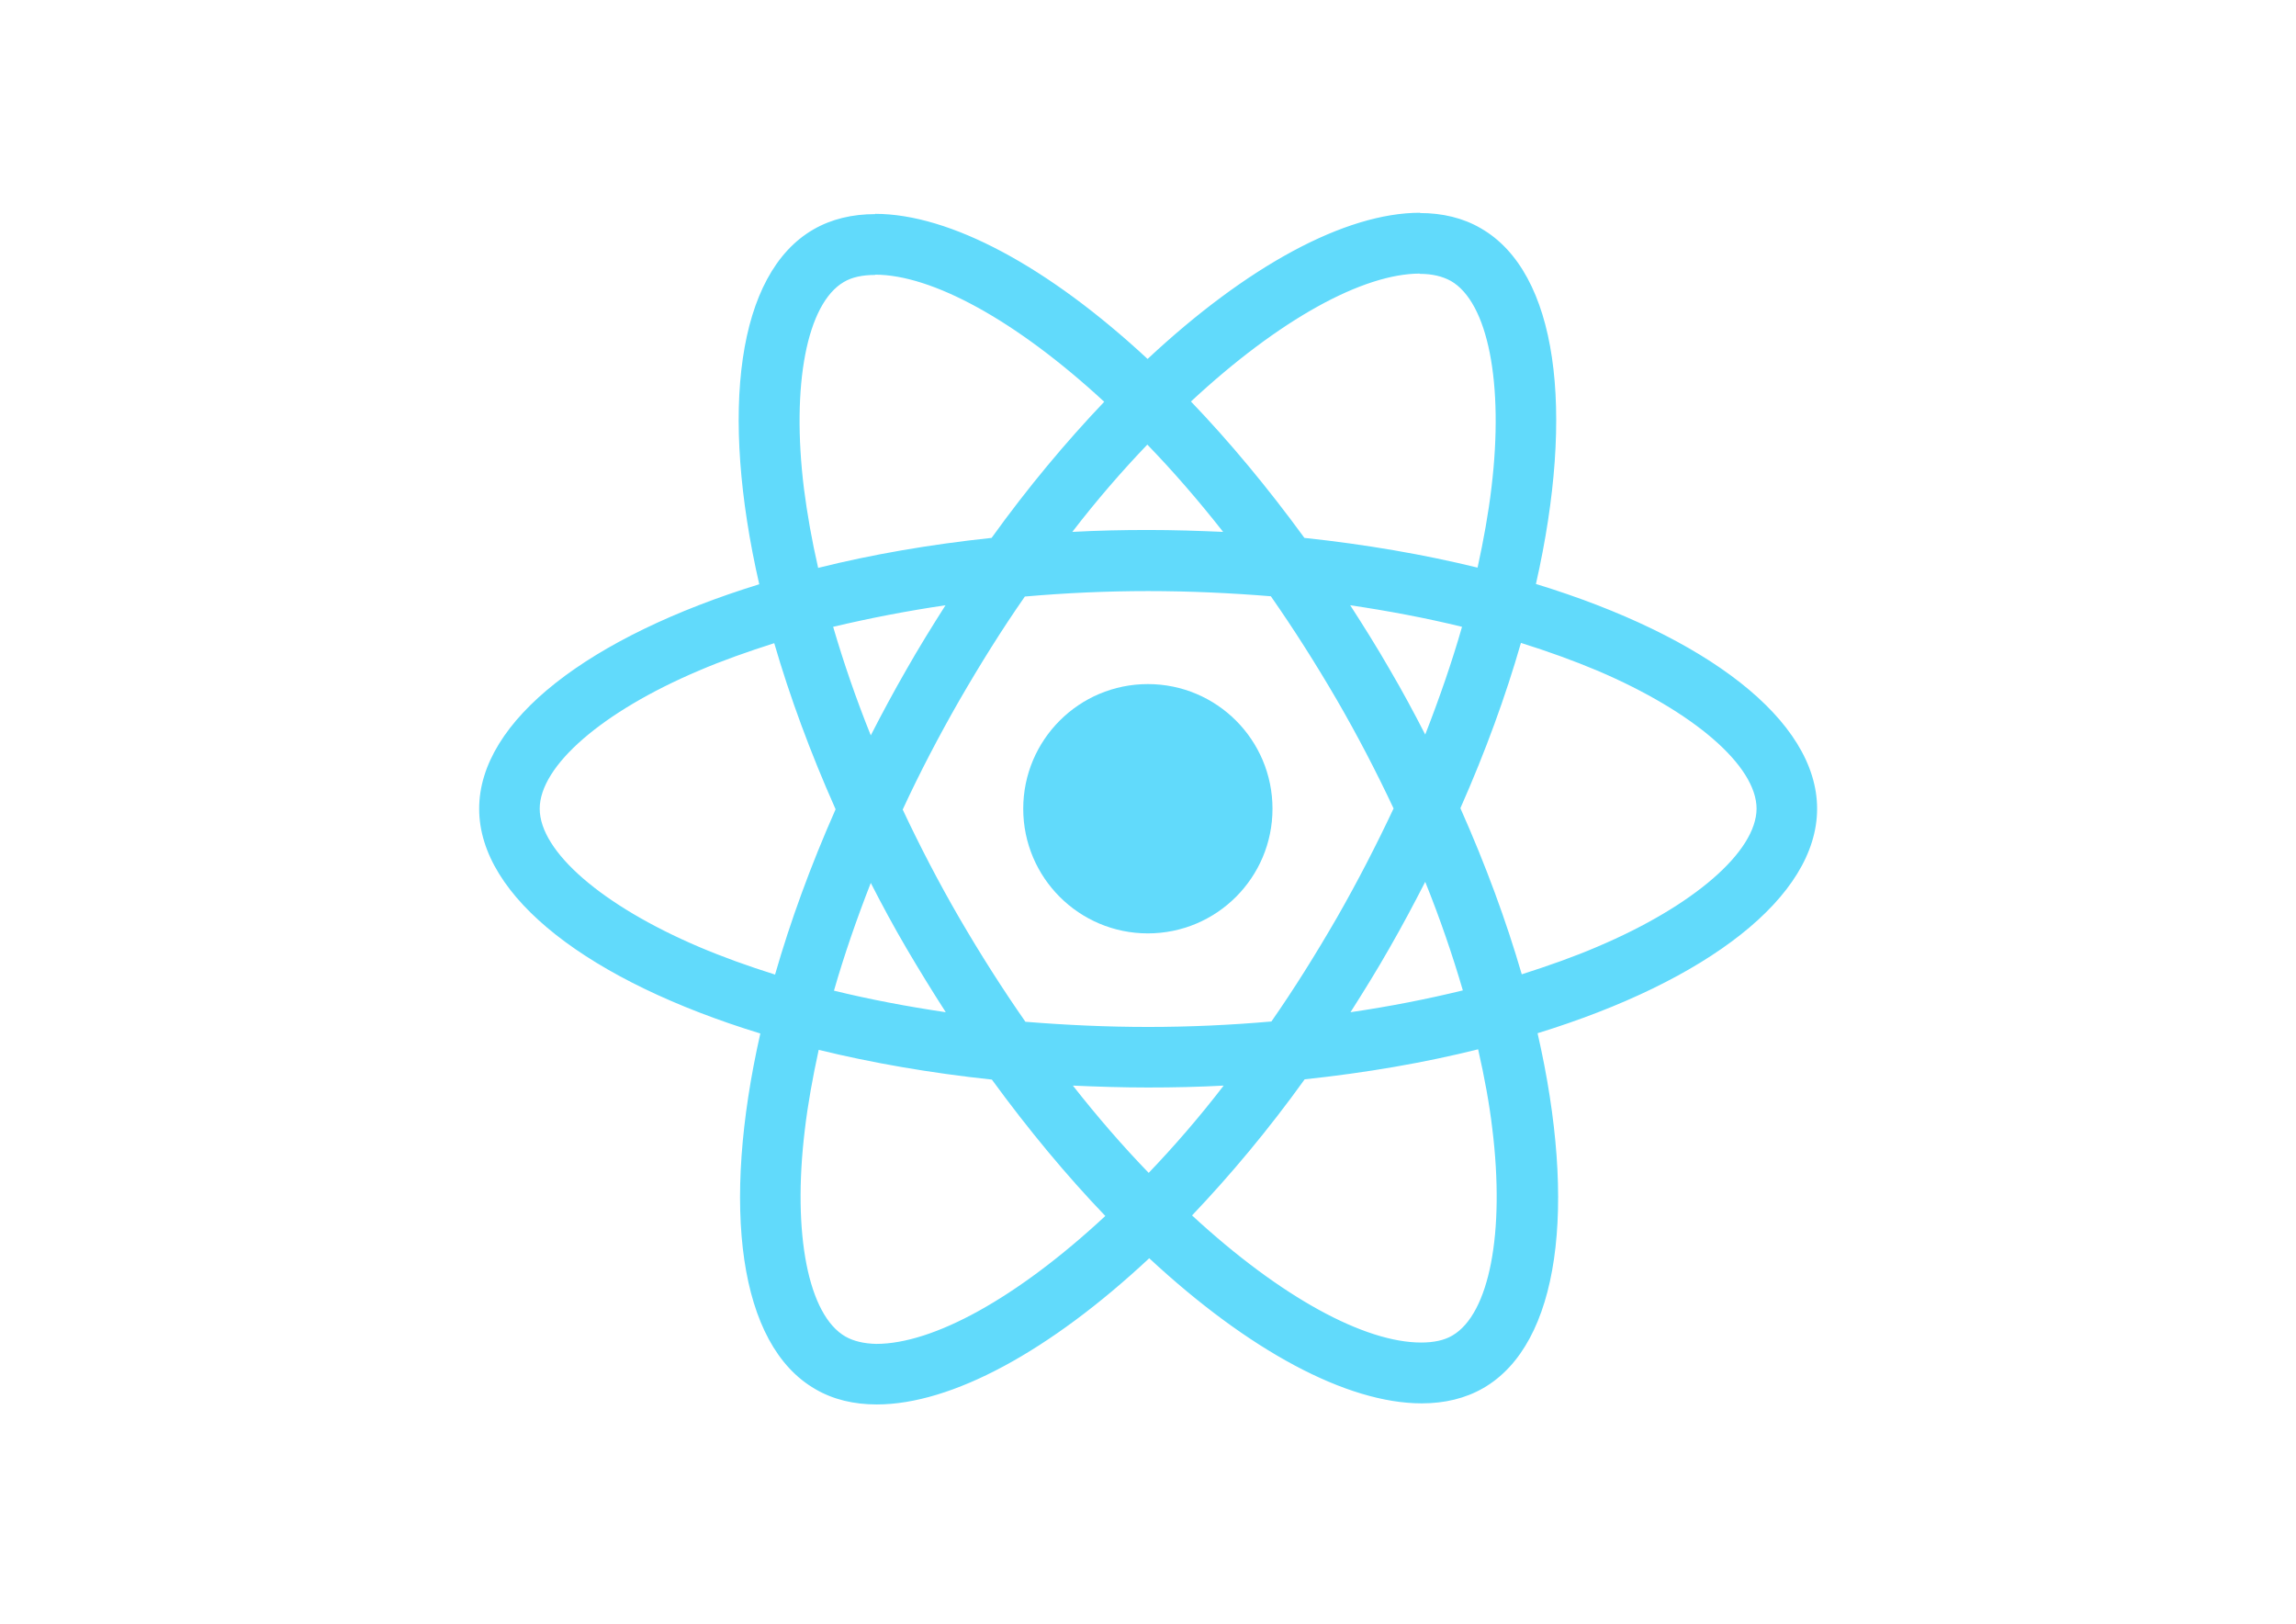
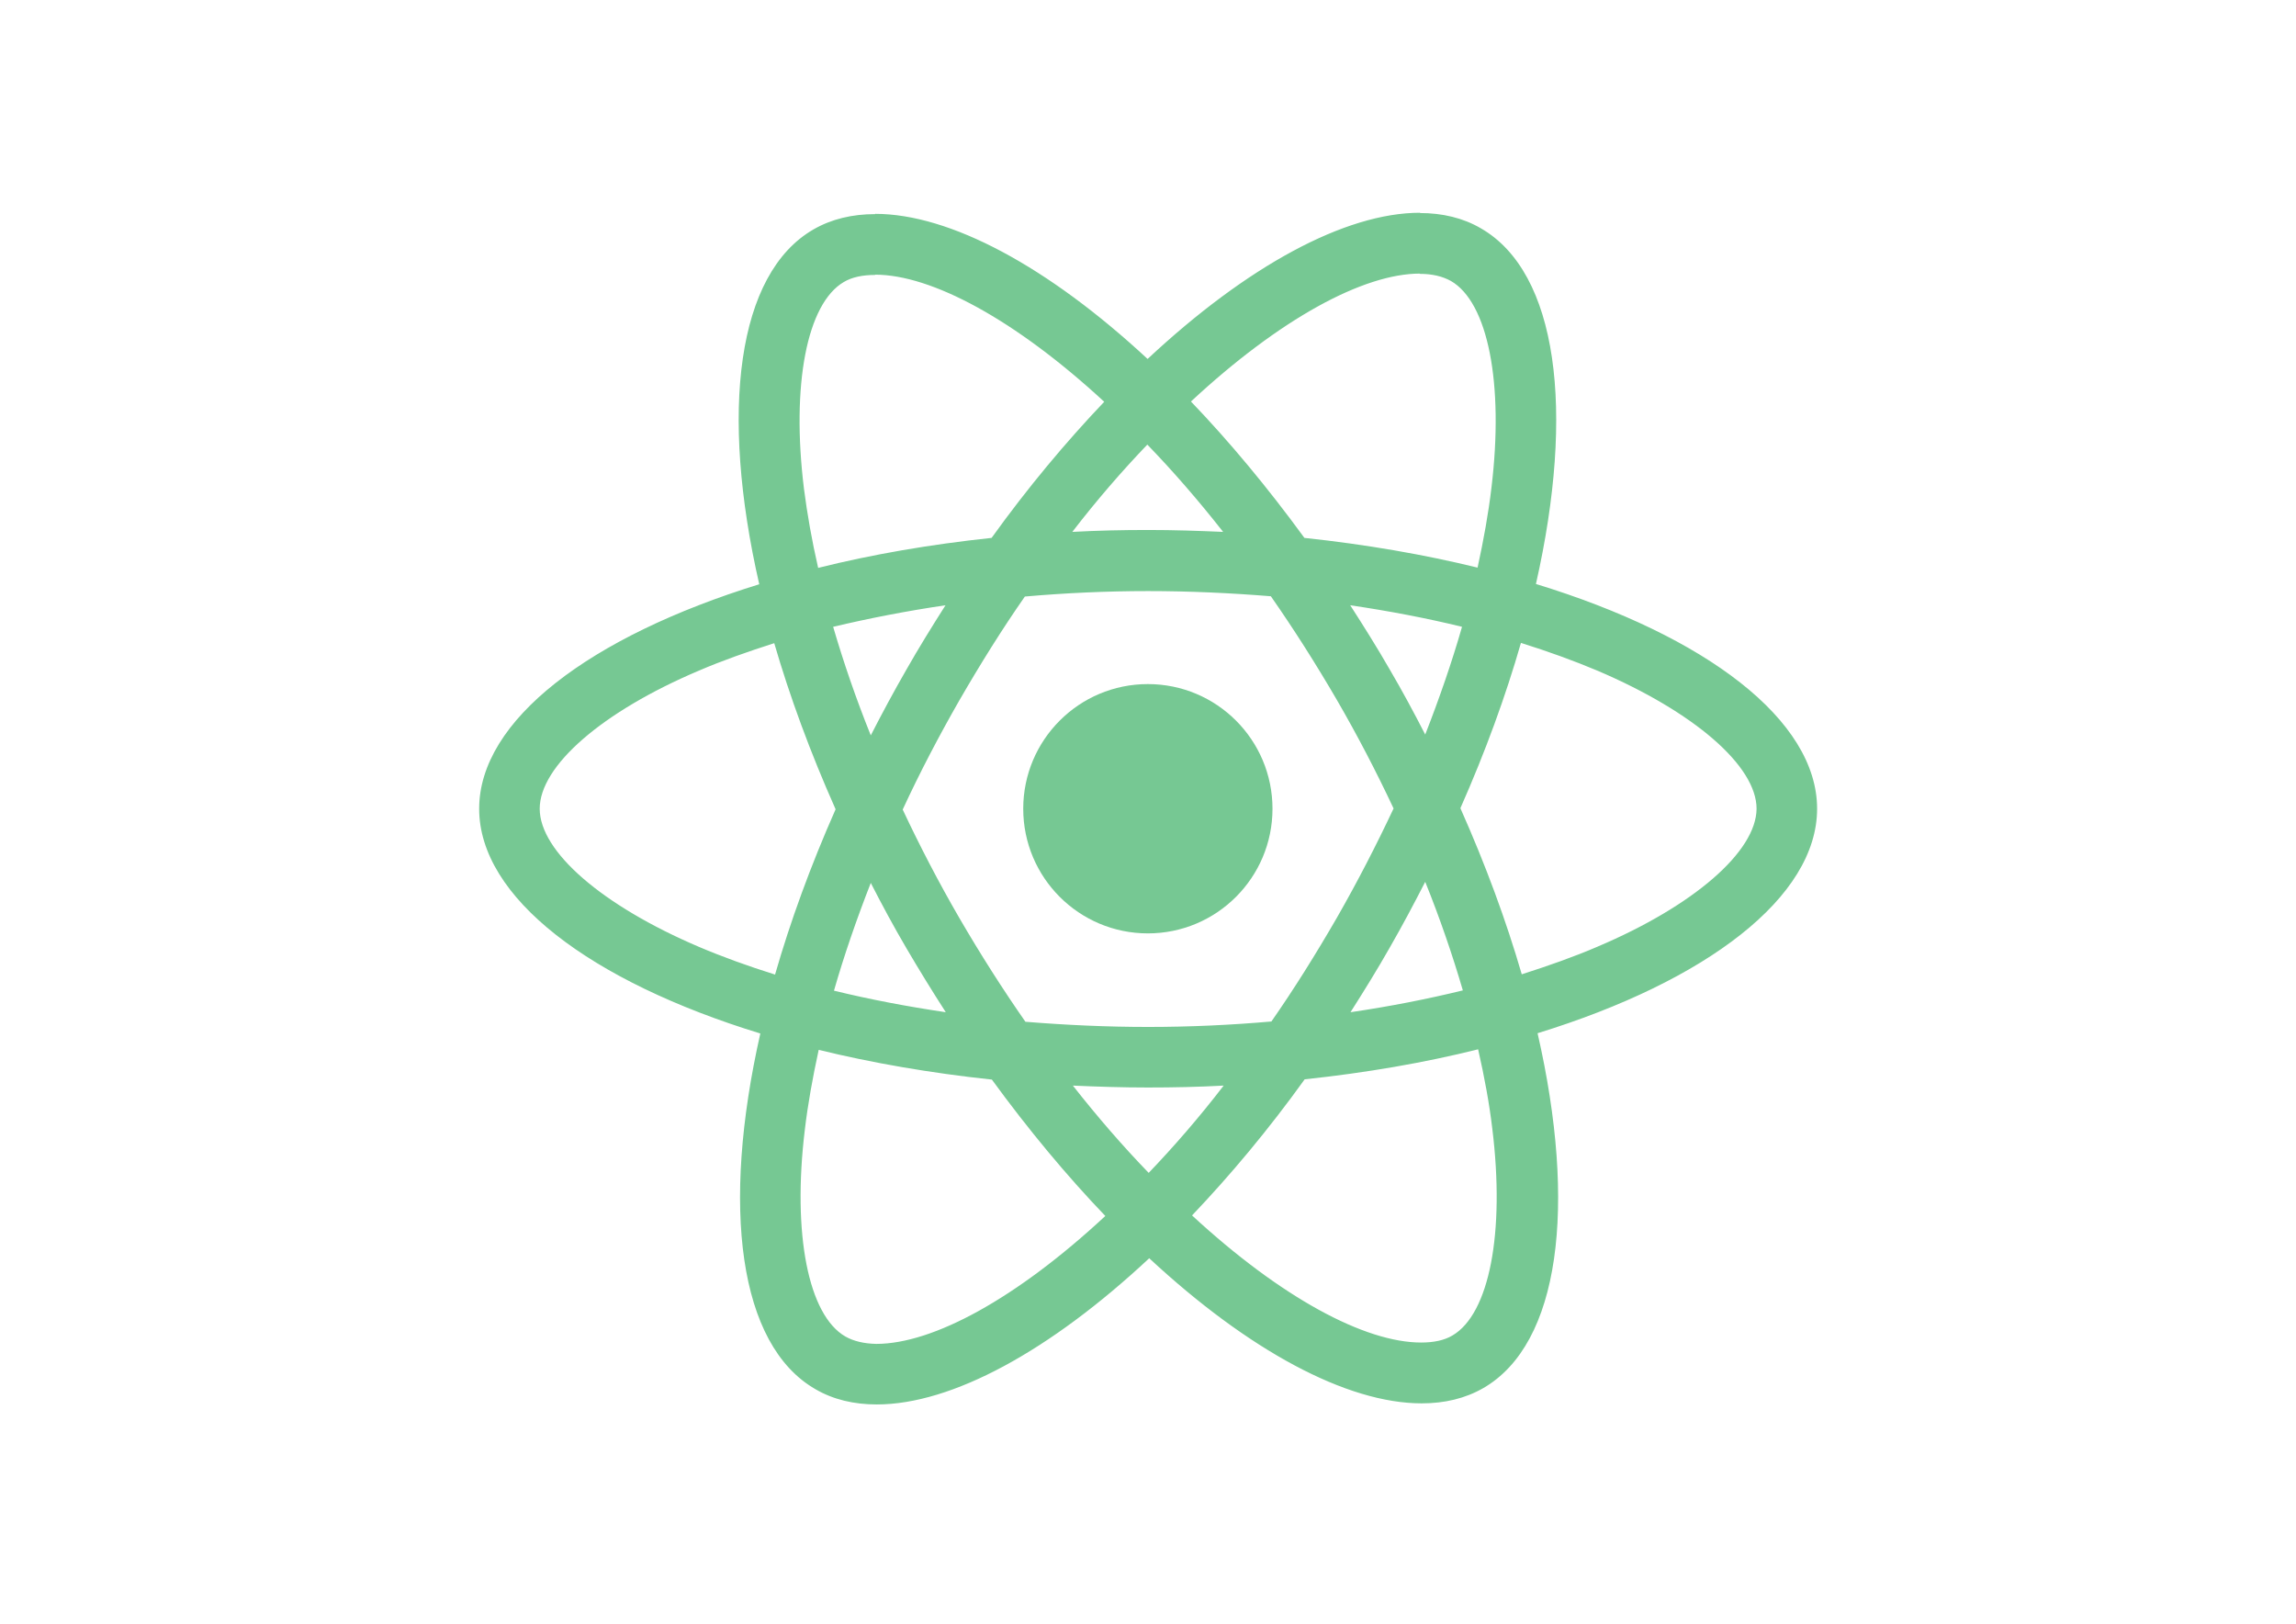
<svg xmlns="http://www.w3.org/2000/svg" viewBox="0 0 841.9 595.3">
-   <g fill="#61DAFB">
+   <g fill="#76c893">
    <path d="M666.3 296.5c0-32.5-40.7-63.3-103.1-82.4 14.4-63.6 8-114.2-20.2-130.4-6.5-3.8-14.1-5.6-22.4-5.6v22.3c4.6 0 8.3.9 11.4 2.6 13.6 7.8 19.5 37.5 14.9 75.7-1.1 9.4-2.9 19.3-5.1 29.4-19.6-4.8-41-8.5-63.5-10.9-13.5-18.5-27.5-35.3-41.6-50 32.6-30.3 63.2-46.9 84-46.9V78c-27.5 0-63.5 19.6-99.9 53.6-36.4-33.8-72.4-53.2-99.9-53.2v22.3c20.7 0 51.4 16.5 84 46.6-14 14.7-28 31.4-41.3 49.9-22.6 2.4-44 6.1-63.6 11-2.3-10-4-19.7-5.2-29-4.7-38.2 1.1-67.9 14.6-75.8 3-1.8 6.9-2.6 11.5-2.6V78.5c-8.4 0-16 1.8-22.6 5.6-28.1 16.2-34.4 66.7-19.9 130.1-62.2 19.2-102.7 49.9-102.7 82.3 0 32.5 40.7 63.3 103.1 82.4-14.4 63.6-8 114.2 20.2 130.4 6.5 3.8 14.1 5.6 22.5 5.6 27.5 0 63.5-19.6 99.9-53.6 36.4 33.8 72.4 53.2 99.9 53.2 8.4 0 16-1.8 22.6-5.6 28.1-16.2 34.4-66.7 19.9-130.1 62-19.1 102.5-49.9 102.5-82.3zm-130.2-66.7c-3.7 12.9-8.3 26.2-13.5 39.5-4.1-8-8.4-16-13.1-24-4.6-8-9.5-15.8-14.4-23.4 14.2 2.1 27.9 4.7 41 7.9zm-45.8 106.5c-7.8 13.5-15.8 26.3-24.1 38.2-14.9 1.3-30 2-45.2 2-15.1 0-30.2-.7-45-1.9-8.3-11.9-16.4-24.6-24.2-38-7.6-13.1-14.5-26.4-20.8-39.8 6.2-13.4 13.2-26.8 20.7-39.9 7.8-13.5 15.8-26.3 24.1-38.2 14.9-1.3 30-2 45.2-2 15.1 0 30.2.7 45 1.9 8.3 11.9 16.4 24.6 24.2 38 7.6 13.1 14.5 26.4 20.8 39.8-6.3 13.4-13.2 26.8-20.7 39.9zm32.3-13c5.4 13.4 10 26.8 13.8 39.8-13.1 3.2-26.9 5.9-41.2 8 4.9-7.7 9.8-15.6 14.4-23.7 4.6-8 8.9-16.1 13-24.1zM421.2 430c-9.3-9.6-18.6-20.3-27.8-32 9 .4 18.2.7 27.5.7 9.4 0 18.7-.2 27.8-.7-9 11.7-18.3 22.4-27.5 32zm-74.4-58.9c-14.2-2.1-27.9-4.7-41-7.9 3.7-12.9 8.3-26.2 13.5-39.5 4.1 8 8.4 16 13.1 24 4.7 8 9.5 15.8 14.4 23.4zM420.7 163c9.3 9.6 18.6 20.3 27.8 32-9-.4-18.2-.7-27.5-.7-9.4 0-18.7.2-27.8.7 9-11.7 18.3-22.4 27.5-32zm-74 58.9c-4.9 7.7-9.8 15.6-14.4 23.7-4.6 8-8.9 16-13 24-5.4-13.4-10-26.8-13.8-39.8 13.1-3.1 26.9-5.8 41.2-7.9zm-90.5 125.2c-35.4-15.1-58.3-34.9-58.3-50.6 0-15.7 22.9-35.6 58.3-50.6 8.6-3.7 18-7 27.7-10.1 5.7 19.6 13.2 40 22.5 60.9-9.2 20.8-16.6 41.1-22.2 60.6-9.9-3.1-19.3-6.5-28-10.2zM310 490c-13.6-7.8-19.5-37.5-14.9-75.7 1.1-9.4 2.9-19.3 5.1-29.4 19.6 4.8 41 8.5 63.5 10.9 13.5 18.5 27.5 35.3 41.6 50-32.6 30.3-63.2 46.9-84 46.9-4.5-.1-8.3-1-11.3-2.7zm237.2-76.2c4.7 38.2-1.1 67.9-14.6 75.8-3 1.8-6.9 2.6-11.5 2.6-20.7 0-51.4-16.5-84-46.6 14-14.7 28-31.4 41.3-49.9 22.6-2.4 44-6.1 63.6-11 2.3 10.1 4.1 19.8 5.2 29.1zm38.5-66.7c-8.6 3.7-18 7-27.7 10.1-5.7-19.6-13.2-40-22.5-60.9 9.2-20.8 16.6-41.1 22.2-60.6 9.9 3.1 19.3 6.5 28.1 10.2 35.4 15.1 58.3 34.9 58.3 50.6-.1 15.7-23 35.6-58.4 50.6zM320.8 78.4z" />
    <circle cx="420.9" cy="296.5" r="45.7" />
    <path d="M520.5 78.1z" />
  </g>
</svg>
